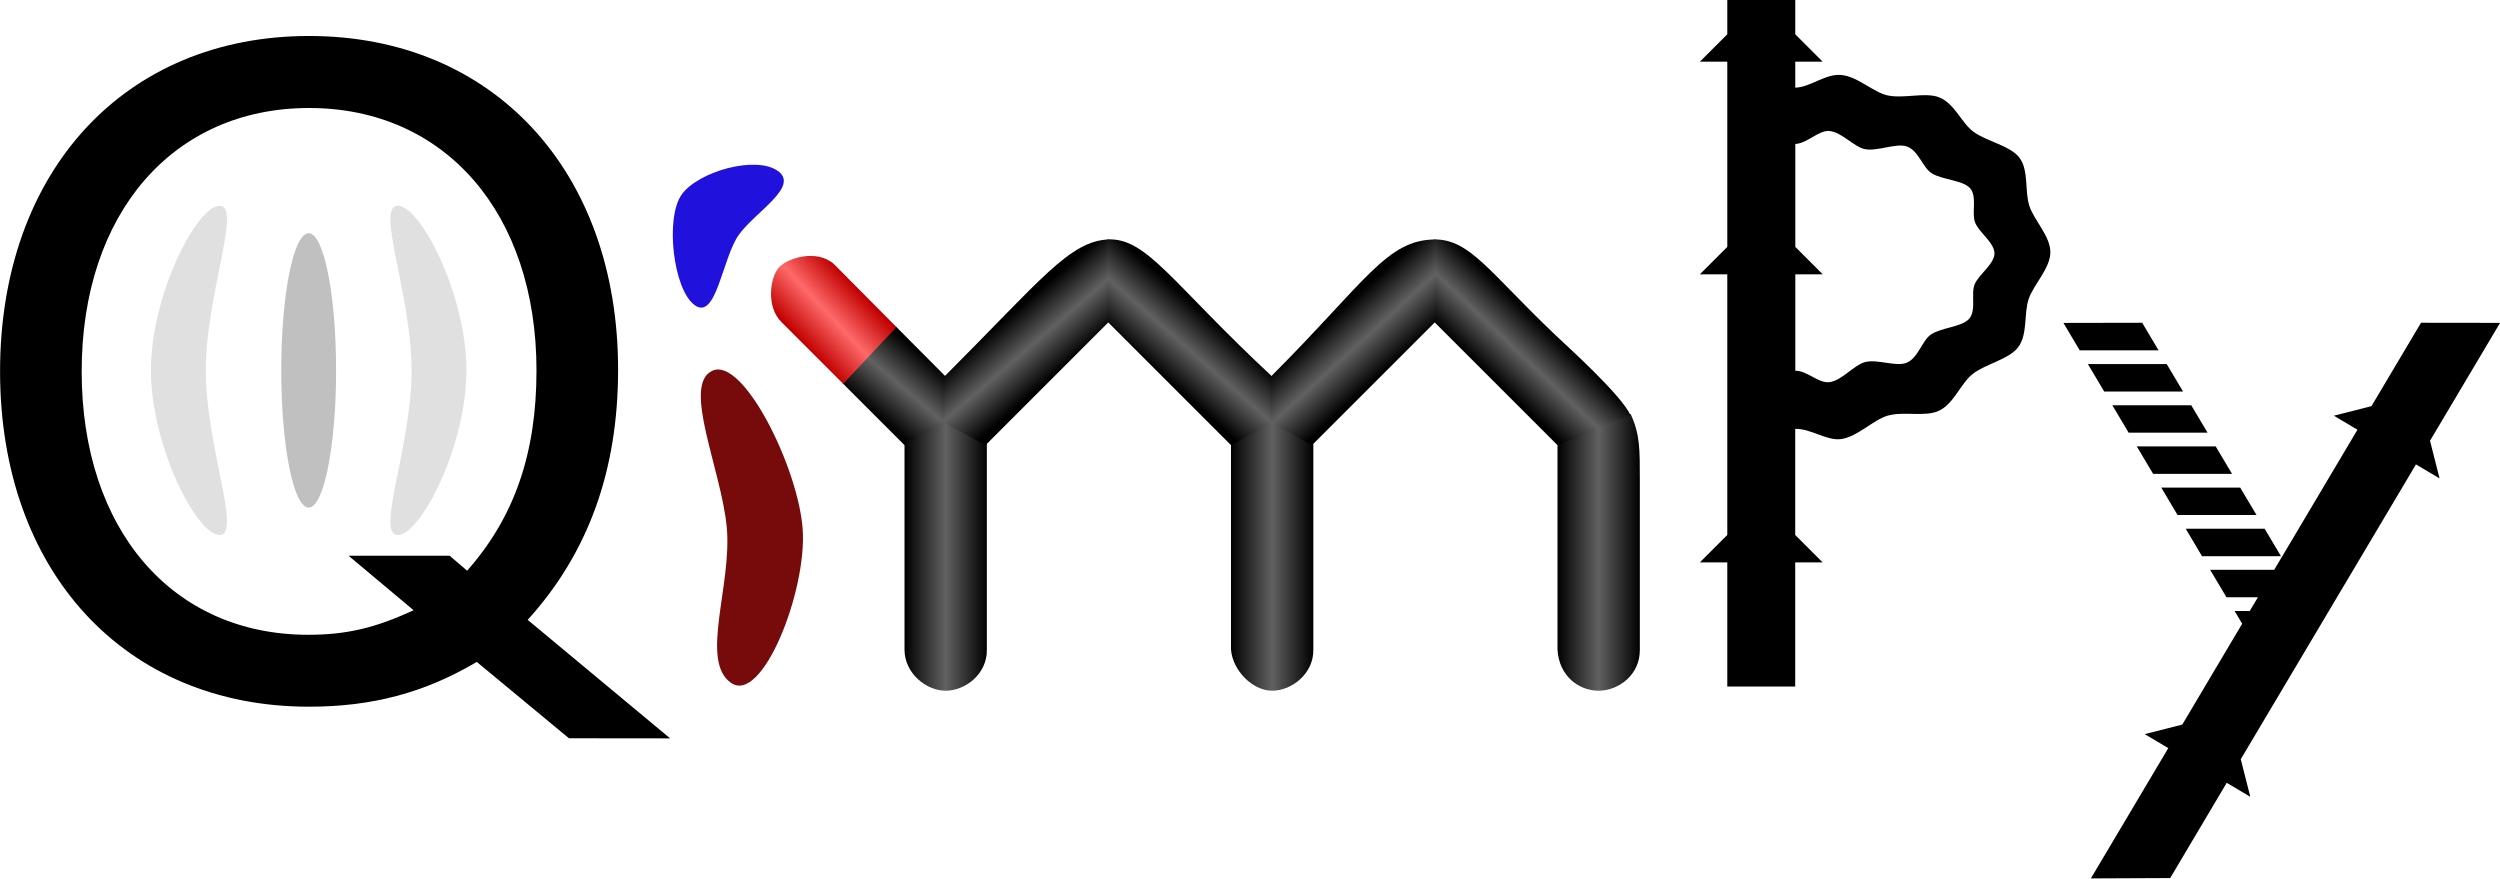
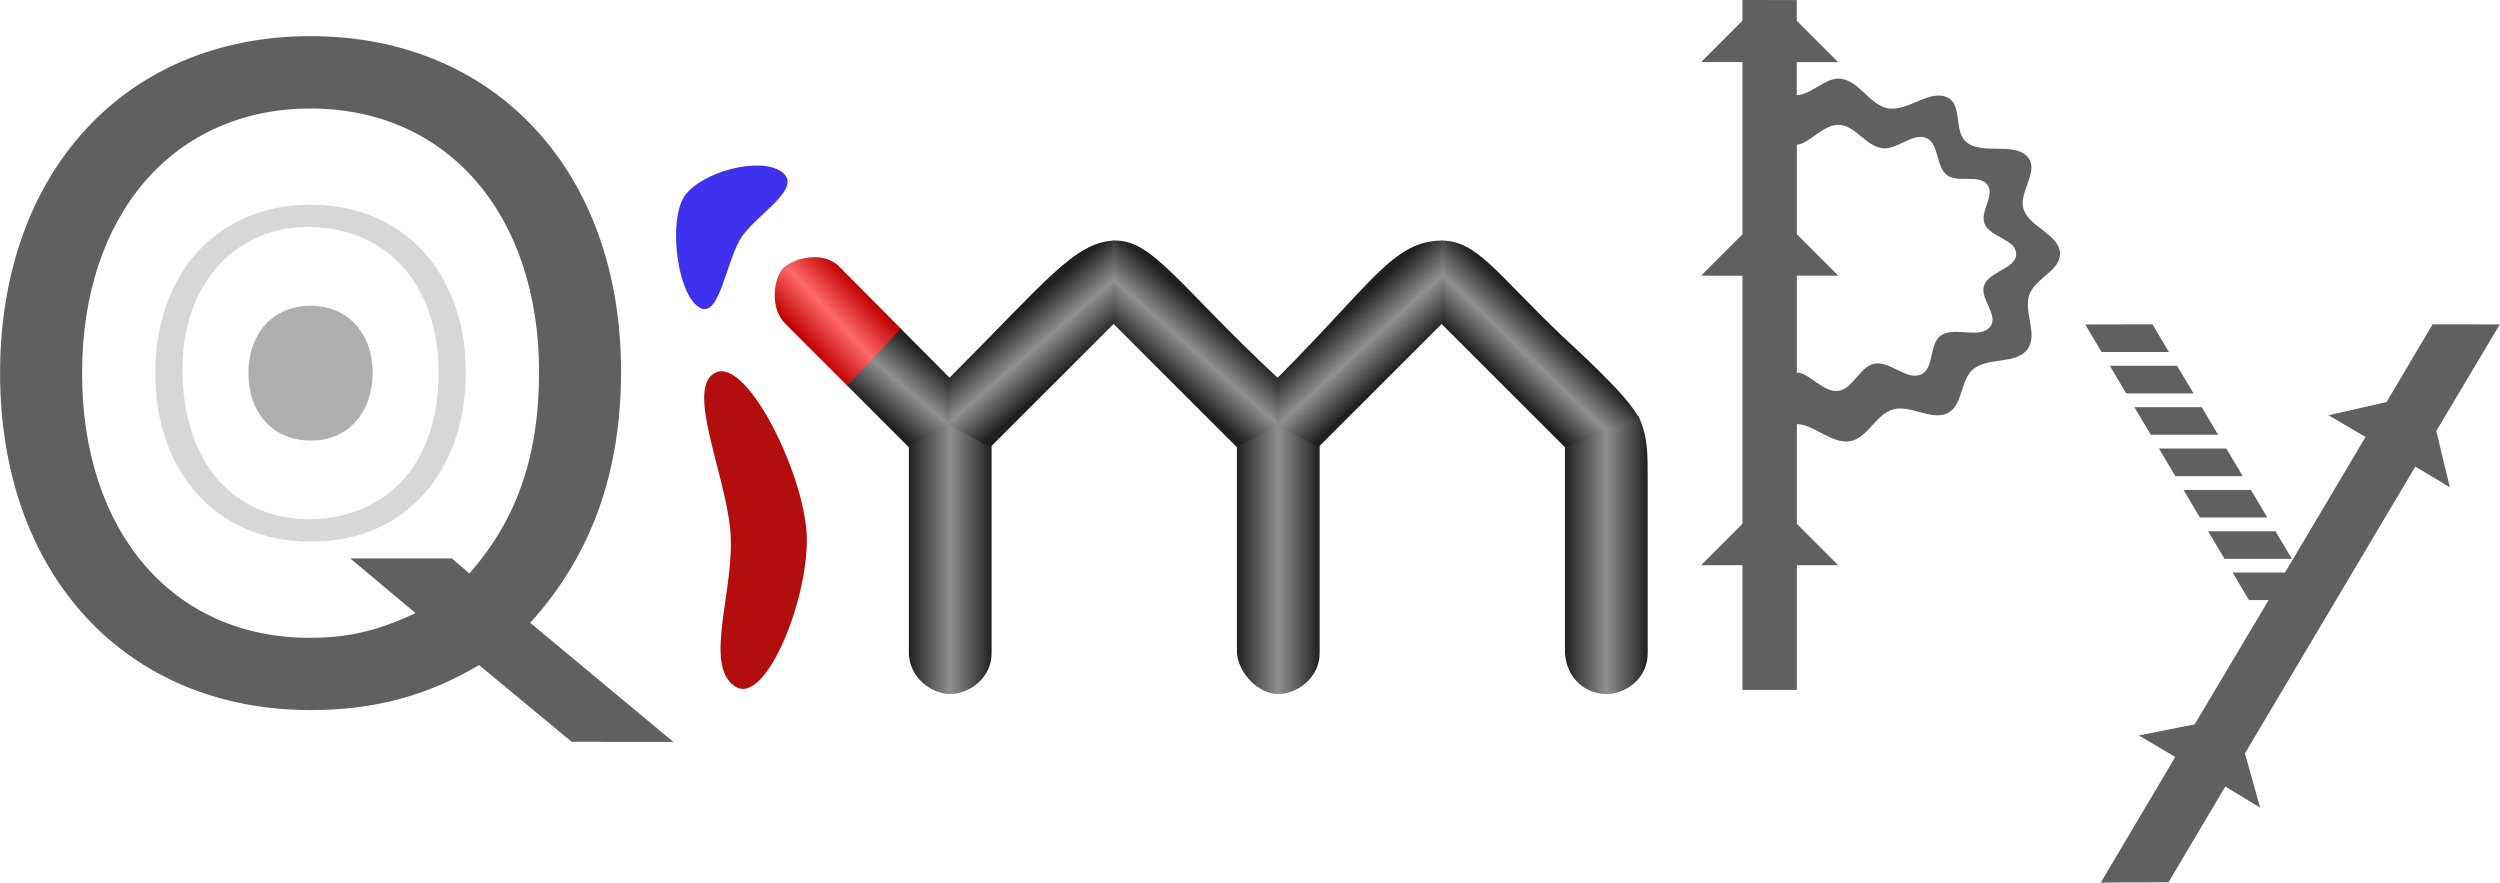
- <svg xmlns="http://www.w3.org/2000/svg" xmlns:xlink="http://www.w3.org/1999/xlink" id="svg8" width="182.24" height="64.033" version="1.1" viewBox="0 0 48.217 16.942">
+ <svg xmlns="http://www.w3.org/2000/svg" xmlns:xlink="http://www.w3.org/1999/xlink" id="svg8" width="181.37" height="64.036" version="1.1" viewBox="0 0 47.987 16.943">
  <defs id="defs2">
-     <linearGradient id="linearGradient893">
-       <stop id="stop889" offset="0" />
-       <stop id="stop897" stop-color="#616161" offset=".5" />
-       <stop id="stop891" offset="1" />
+     <linearGradient id="linearGradient4556">
+       <stop id="stop4550" stop-color="#202020" offset="0" />
+       <stop id="stop4552" stop-color="#909090" offset=".5" />
+       <stop id="stop4554" stop-color="#202020" offset="1" />
    </linearGradient>
-     <linearGradient id="linearGradient895" x1="64.744" x2="66.332" y1="44.967" y2="44.967" gradientTransform="translate(-.10583 -.026458)" gradientUnits="userSpaceOnUse" xlink:href="#linearGradient893" />
-     <linearGradient id="linearGradient905" x1="58.394" x2="59.982" y1="45.035" y2="45.035" gradientTransform="translate(-.052917 -.026455)" gradientUnits="userSpaceOnUse" xlink:href="#linearGradient893" />
-     <linearGradient id="linearGradient913" x1="52.044" x2="53.632" y1="45.035" y2="45.035" gradientTransform="translate(0 -.026458)" gradientUnits="userSpaceOnUse" xlink:href="#linearGradient893" />
-     <linearGradient id="linearGradient921" x1="63.432" x2="64.405" y1="41.524" y2="40.502" gradientTransform="translate(-.10581)" gradientUnits="userSpaceOnUse" xlink:href="#linearGradient893" />
-     <linearGradient id="linearGradient929" x1="57.158" x2="58.115" y1="41.621" y2="40.533" gradientTransform="translate(-.052917)" gradientUnits="userSpaceOnUse" xlink:href="#linearGradient893" />
-     <linearGradient id="linearGradient937" x1="60.285" x2="61.267" y1="40.482" y2="41.559" gradientTransform="translate(-.079375)" gradientUnits="userSpaceOnUse" xlink:href="#linearGradient893" />
-     <linearGradient id="linearGradient945" x1="53.843" x2="54.787" y1="40.58" y2="41.674" gradientTransform="translate(-.026459)" gradientUnits="userSpaceOnUse" xlink:href="#linearGradient893" />
-     <linearGradient id="linearGradient953" x1="51.402" x2="52.363" y1="42.218" y2="41.091" gradientUnits="userSpaceOnUse" xlink:href="#linearGradient893" />
+     <linearGradient id="linearGradient895" x1="64.744" x2="66.332" y1="44.967" y2="44.967" gradientTransform="translate(-.10583 -.026458)" gradientUnits="userSpaceOnUse" xlink:href="#linearGradient4556" />
+     <linearGradient id="linearGradient905" x1="58.394" x2="59.982" y1="45.035" y2="45.035" gradientTransform="translate(-.052917 -.026455)" gradientUnits="userSpaceOnUse" xlink:href="#linearGradient4556" />
+     <linearGradient id="linearGradient913" x1="52.044" x2="53.632" y1="45.035" y2="45.035" gradientTransform="translate(0 -.026458)" gradientUnits="userSpaceOnUse" xlink:href="#linearGradient4556" />
+     <linearGradient id="linearGradient921" x1="63.432" x2="64.405" y1="41.524" y2="40.502" gradientTransform="translate(-.10581)" gradientUnits="userSpaceOnUse" xlink:href="#linearGradient4556" />
+     <linearGradient id="linearGradient929" x1="57.158" x2="58.115" y1="41.621" y2="40.533" gradientTransform="translate(-.052917)" gradientUnits="userSpaceOnUse" xlink:href="#linearGradient4556" />
+     <linearGradient id="linearGradient937" x1="60.285" x2="61.267" y1="40.482" y2="41.559" gradientTransform="translate(-.079375)" gradientUnits="userSpaceOnUse" xlink:href="#linearGradient4556" />
+     <linearGradient id="linearGradient945" x1="53.843" x2="54.787" y1="40.58" y2="41.674" gradientTransform="translate(-.026459)" gradientUnits="userSpaceOnUse" xlink:href="#linearGradient4556" />
+     <linearGradient id="linearGradient953" x1="51.402" x2="52.363" y1="42.218" y2="41.091" gradientUnits="userSpaceOnUse" xlink:href="#linearGradient4556" />
    <linearGradient id="linearGradient961" x1="50.141" x2="51.222" y1="40.964" y2="39.949" gradientTransform="translate(.012892 .013183)" gradientUnits="userSpaceOnUse">
      <stop id="stop963" stop-color="#c00000" offset="0" />
      <stop id="stop965" stop-color="#ff6969" offset=".5" />
      <stop id="stop967" stop-color="#c00000" offset="1" />
    </linearGradient>
  </defs>
  <g id="layer1" transform="translate(-36.963 -47.901)">
-     <path id="path1604" d="m70.277 47.901v0.661l-0.529 0.529h0.529v3.572l-0.529 0.529h0.529v5.027l-0.529 0.529h0.529v2.394h1.31v-2.394h0.529l-0.529-0.529v-2.046c0.308-0.007 0.605 0.235 0.887 0.196 0.317-0.044 0.616-0.371 0.898-0.452 0.308-0.088 0.727 0.032 0.99-0.095 0.289-0.139 0.418-0.529 0.649-0.709 0.252-0.196 0.697-0.28 0.875-0.514 0.19-0.25 0.107-0.652 0.205-0.935 0.101-0.288 0.417-0.589 0.417-0.899 0-0.311-0.312-0.61-0.405-0.893-0.094-0.285-0.006-0.686-0.193-0.931-0.177-0.231-0.623-0.31-0.881-0.496-0.232-0.167-0.364-0.543-0.661-0.665-0.264-0.109-0.685 0.03-1-0.039-0.279-0.061-0.579-0.369-0.898-0.394-0.303-0.026-0.6 0.241-0.882 0.244v-0.5h0.529l-0.529-0.529v-0.661zm1.962 2.526c0.247 0.017 0.479 0.311 0.696 0.351 0.244 0.046 0.6-0.124 0.805-0.052 0.23 0.082 0.303 0.408 0.483 0.519 0.2 0.124 0.598 0.131 0.735 0.285 0.145 0.163 0.026 0.474 0.099 0.664 0.072 0.188 0.373 0.388 0.373 0.594 0 0.206-0.304 0.406-0.382 0.597-0.077 0.188 0.039 0.5-0.108 0.666-0.138 0.156-0.535 0.168-0.73 0.298-0.179 0.119-0.249 0.455-0.473 0.548-0.204 0.084-0.558-0.073-0.797-0.014-0.218 0.053-0.451 0.36-0.696 0.389-0.209 0.025-0.428-0.225-0.655-0.22v-1.86h0.529l-0.529-0.529v-1.986c0.223-0.007 0.444-0.261 0.652-0.251z" />
-     <path id="path838" d="m49.888 62.142-2.748-2.286c1.168-1.287 1.744-2.879 1.744-4.826 0-3.827-2.405-6.435-5.96-6.435-3.556 0-5.96 2.608-5.96 6.468s2.405 6.468 5.96 6.468c1.219 0 2.235-0.271 3.234-0.864l1.778 1.473zm-4.252-3.522-1.95 4e-6 1.253 1.05c-0.728 0.339-1.287 0.474-2.032 0.474-2.625 0-4.369-2.032-4.369-5.08s1.761-5.08 4.386-5.08c2.625 0 4.386 2.032 4.386 5.063 0 1.592-0.423 2.828-1.338 3.861z" />
-     <path id="path973" d="m50.98 58.073c0.104 1.114-0.526 2.574 0.081 2.998 0.606 0.423 1.468-1.778 1.383-2.964-0.085-1.186-1.146-3.328-1.741-3.056-0.595 0.271 0.174 1.909 0.277 3.023z" fill="#770a0a" />
-     <path id="path840" d="m51.966 51.199c-0.419-0.303-1.529 5e-3 -1.853 0.45-0.324 0.445-0.17 1.835 0.249 2.138 0.419 0.303 0.532-0.919 0.855-1.364 0.324-0.445 1.168-0.922 0.749-1.225z" fill="#2012dc" />
-     <g id="g861" transform="translate(2.3641 13.613)" fill-rule="evenodd">
-       <path id="path836" d="m64.638 42.847v3.969c0.03 0.52 0.42 0.794 0.794 0.794 0.374 0 0.8-0.298 0.794-0.794v-3.241c0-0.624 0.005-0.903-0.178-1.304" fill="url(#linearGradient895)" />
+     <path id="path1604" d="m70.409 47.901v0.397l-0.794 0.794 0.794 9.5e-5v3.307l-0.794 0.794 0.794 9.5e-5v4.763l-0.794 0.794 0.794 9.5e-5v2.394h1.045v-2.394h0.794l-0.794-0.794v-1.914c0.308-0.007 0.667 0.386 1.019 0.328 0.336-0.055 0.493-0.511 0.819-0.608 0.342-0.102 0.754 0.232 1.068 0.062 0.281-0.153 0.232-0.627 0.476-0.834 0.284-0.241 0.829-0.087 1.047-0.389 0.203-0.283-0.082-0.716 0.033-1.044 0.108-0.31 0.596-0.461 0.589-0.789-0.008-0.371-0.597-0.506-0.703-0.862-0.092-0.309 0.287-0.696 0.104-0.963-0.236-0.344-0.898-0.046-1.21-0.324-0.224-0.2-0.071-0.69-0.332-0.837-0.345-0.195-0.783 0.274-1.172 0.196-0.347-0.07-0.546-0.53-0.898-0.566-0.298-0.031-0.56 0.31-0.842 0.314v-0.633h0.794l-0.794-0.794v-0.397zm2.682 2.845c0.288 0.039 0.586-0.312 0.852-0.193 0.245 0.11 0.176 0.544 0.389 0.707 0.213 0.163 0.624-0.026 0.781 0.191 0.145 0.201-0.147 0.51-0.058 0.742 0.1 0.261 0.605 0.299 0.608 0.579 0.003 0.29-0.528 0.337-0.617 0.613-0.081 0.249 0.277 0.561 0.127 0.776-0.187 0.269-0.704-0.011-0.965 0.188-0.217 0.166-0.117 0.618-0.364 0.736-0.279 0.134-0.604-0.267-0.906-0.202-0.283 0.061-0.408 0.489-0.696 0.522-0.286 0.032-0.56-0.358-0.788-0.353v-1.86h0.794l-0.794-0.794v-1.721c0.223-0.007 0.507-0.388 0.803-0.38 0.315 0.008 0.52 0.406 0.833 0.449z" fill="#606060" />
+     <path id="path838" d="m49.888 62.142-2.748-2.286c1.168-1.287 1.744-2.879 1.744-4.826 0-3.827-2.405-6.435-5.96-6.435s-5.96 2.608-5.96 6.468 2.405 6.468 5.96 6.468c1.219 0 2.235-0.271 3.234-0.864l1.778 1.473zm-4.252-3.522-1.95 4e-6 1.253 1.05c-0.728 0.339-1.287 0.474-2.032 0.474-2.625 0-4.369-2.032-4.369-5.08s1.761-5.08 4.386-5.08c2.625 0 4.386 2.032 4.386 5.063 0 1.592-0.423 2.828-1.338 3.861z" fill="#606060" />
+     <path id="path973" d="m50.98 58.073c0.104 1.114-0.526 2.574 0.081 2.998 0.606 0.423 1.468-1.778 1.383-2.964-0.085-1.186-1.146-3.328-1.741-3.056-0.595 0.271 0.174 1.909 0.277 3.023z" fill="#b20e0e" />
+     <path id="path840" d="m51.966 51.199c-0.419-0.303-1.529 5e-3 -1.853 0.45-0.324 0.445-0.17 1.835 0.249 2.138 0.419 0.303 0.532-0.919 0.855-1.364 0.324-0.445 1.168-0.922 0.749-1.225z" fill="#3f32ee" />
+     <g id="g861" transform="translate(2.3641,13.613)" fill-rule="evenodd">
+       <path id="path836" d="m64.638 42.847v3.969c0.03 0.52 0.42 0.794 0.794 0.794s0.8-0.298 0.794-0.794v-3.241c0-0.624 0.005-0.903-0.178-1.304" fill="url(#linearGradient895)" />
      <path id="path824" d="m52.838 41.551-0.962-0.968-1.028 1.095 1.196 1.196 0.794-0.441" fill="url(#linearGradient953)" />
      <path id="path839" d="m58.341 42.847v3.969c0.033 0.409 0.42 0.794 0.794 0.794 0.374 0 0.802-0.326 0.794-0.794v-3.969l-0.794-0.441" fill="url(#linearGradient905)" />
      <path id="path843" d="m62.257 40.493 2.381 2.381 1.41-0.576c-0.183-0.4-1.245-1.352-1.46-1.557-1.278-1.218-1.639-1.839-2.331-1.836" fill="url(#linearGradient921)" />
      <path id="path845" d="m55.96 40.493 2.381 2.381 0.794-0.441v-0.882c-1.938-1.804-2.411-2.679-3.175-2.646" fill="url(#linearGradient929)" />
      <path id="path847" d="m59.109 42.433 0.794 0.441 2.381-2.381 2e-5 -1.587c-0.943 0.004-1.337 0.808-3.175 2.646" fill="url(#linearGradient937)" />
-       <path id="path849" d="m52.838 42.406-0.794 0.441-2e-6 3.969c0 0.459 0.42 0.794 0.794 0.794 0.374 0 0.802-0.318 0.794-0.794v-3.969" fill="url(#linearGradient913)" />
+       <path id="path849" d="m52.838 42.406-0.794 0.441-2e-6 3.969c0 0.459 0.42 0.794 0.794 0.794s0.802-0.318 0.794-0.794v-3.969" fill="url(#linearGradient913)" />
      <path id="path851" d="m55.987 38.905c-0.764 0.033-1.304 0.775-3.175 2.646v0.882l0.794 0.441 2.381-2.381" fill="url(#linearGradient945)" />
      <path id="path863" d="m51.889 40.596-1.206-1.214c-0.331-0.295-0.895-0.12-1.063 0.067-0.168 0.187-0.252 0.761 0.056 1.056l1.185 1.185" fill="url(#linearGradient961)" />
    </g>
-     <path id="path1618" d="m78.279 54.126-1.519 0.003 0.314 0.529h1.521zm5.378 0-0.956 1.608-0.725 0.185 0.455 0.27-1.461 2.46-5.16e-4 -1e-3 -0.144 0.243h-1.236l0.315 0.529h0.607l-0.158 0.265h-0.292l0.146 0.246-1.155 1.945-0.725 0.184 0.455 0.27-1.493 2.513 1.53-0.007 1.09-1.837 0.455 0.27-0.184-0.725 3.379-5.686 0.455 0.27-0.184-0.726 1.351-2.274zm-6.425 0.797 0.314 0.529h1.521l-0.315-0.529zm0.471 0.794 0.315 0.529h1.522l-0.315-0.529zm0.472 0.794 0.315 0.529h1.522l-0.315-0.529zm0.472 0.794 0.314 0.529h1.523l-0.315-0.529zm0.472 0.794 0.314 0.529h1.523l-0.315-0.529z" />
-     <ellipse id="path1644" cx="42.916" cy="55.045" rx=".529" ry="2.646" fill="#c0c0c0" />
-     <path id="ellipse1648" d="m40.932 55.045c0 1.461 0.703 3.175 0.265 3.175s-1.323-1.714-1.323-3.175 0.885-3.175 1.323-3.175-0.265 1.714-0.265 3.175z" fill="#e0e0e0" />
-     <path id="path1651" d="m44.901 55.045c0 1.461-0.703 3.175-0.265 3.175s1.323-1.714 1.323-3.175-0.885-3.175-1.323-3.175 0.265 1.714 0.265 3.175z" fill="#e0e0e0" />
+     <path id="path1618" d="m78.279 54.126-1.29 0.003 0.314 0.529h1.292zm5.378 0-0.884 1.492-1.113 0.254 0.709 0.417-1.401 2.36-5.16e-4 -1e-3 -0.144 0.243h-1.006l0.315 0.529h0.377l-1.42 2.385-1.071 0.213 0.698 0.413-1.429 2.412 1.3-0.007 1.09-1.837 0.669 0.405-0.292-1.042 3.271-5.505 0.662 0.398-0.26-1.082 1.219-2.045zm-6.196 0.797 0.314 0.529h1.292l-0.315-0.529zm0.471 0.794 0.315 0.529h1.293l-0.315-0.529zm0.472 0.794 0.315 0.529h1.293l-0.315-0.529zm0.472 0.794 0.314 0.529h1.294l-0.315-0.529zm0.472 0.794 0.314 0.529h1.294l-0.315-0.529z" fill="#606060" />
+     <path id="path4558" d="m45.904 55.047c0-1.913-1.202-3.217-2.98-3.217s-2.98 1.304-2.98 3.234 1.202 3.234 2.98 3.234c1.835 0.009 2.983-1.371 2.98-3.251zm-2.989 2.821c-1.453 0-2.42-1.061-2.449-2.804-0.029-1.727 1.036-2.834 2.458-2.805 1.516 0.031 2.457 1.155 2.457 2.796 0.004 1.759-1.003 2.79-2.466 2.813z" fill="#606060" fill-opacity=".251" stroke-width=".5" />
+     <path id="path4562" d="m44.115 55.057c0-0.765-0.481-1.287-1.192-1.287s-1.192 0.522-1.192 1.294 0.481 1.294 1.192 1.294c0.734 0.004 1.193-0.549 1.192-1.3z" fill="#606060" fill-opacity=".502" stroke-width=".2" />
  </g>
</svg>
